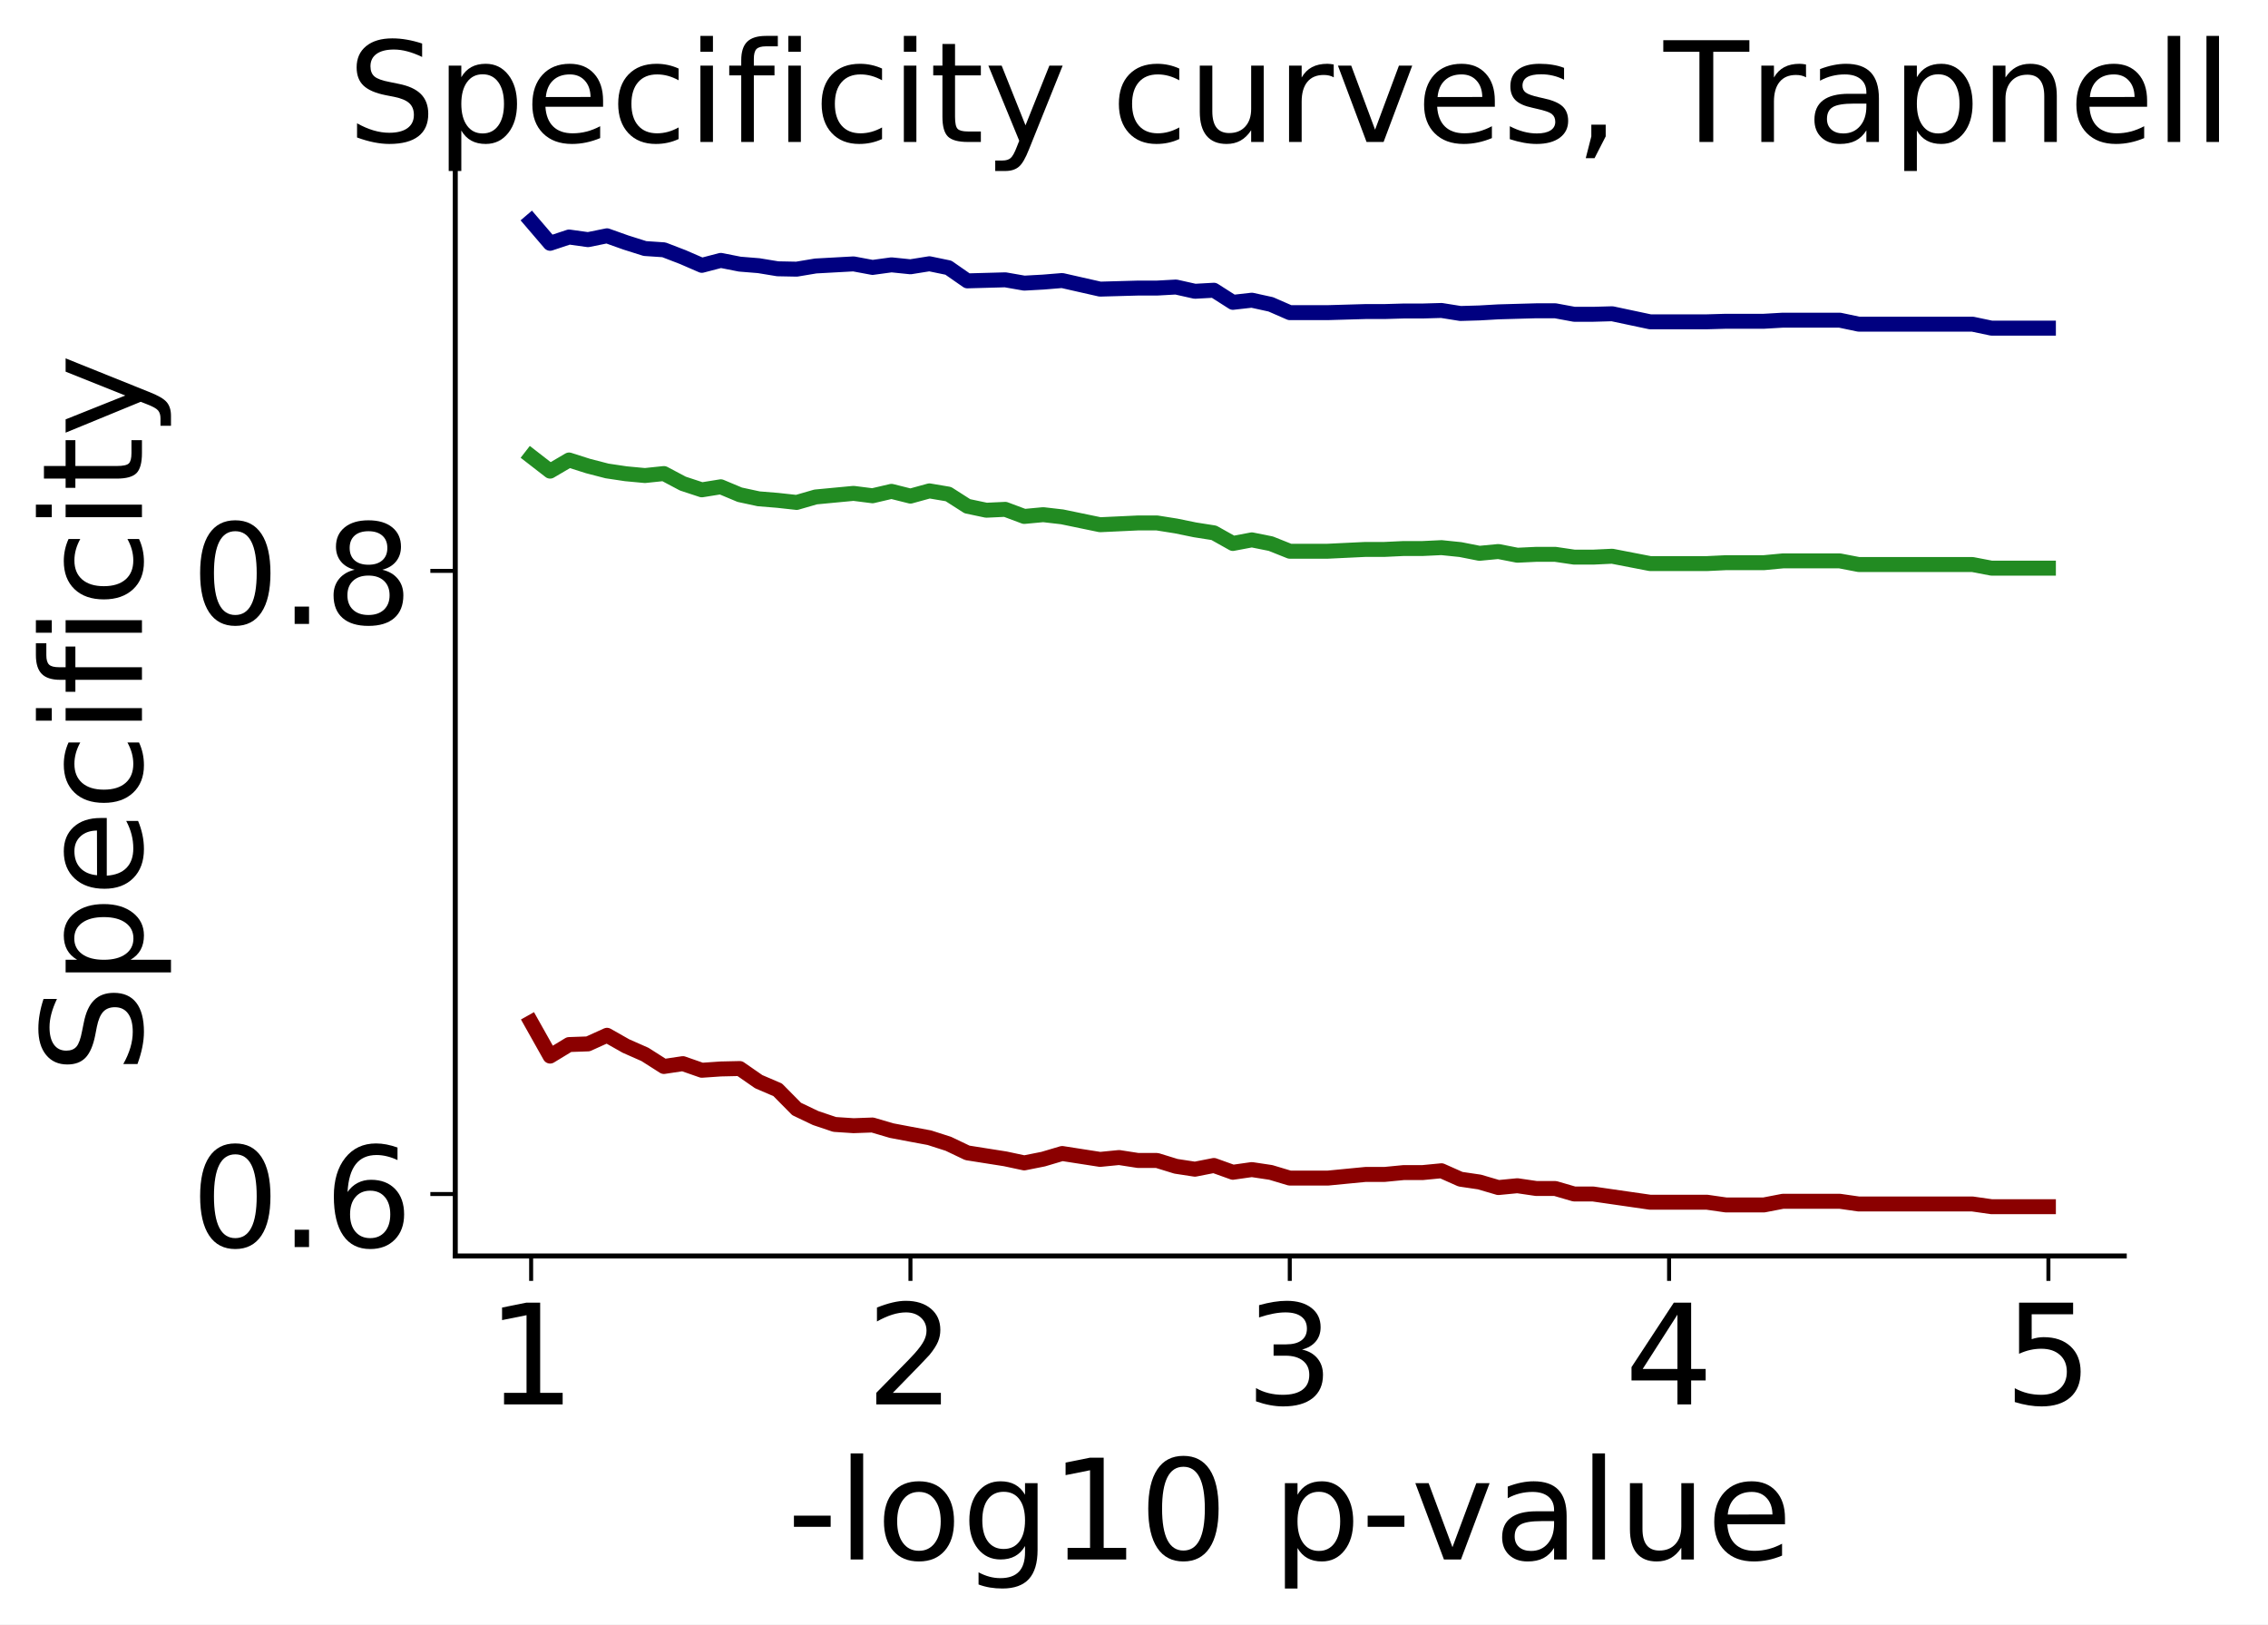
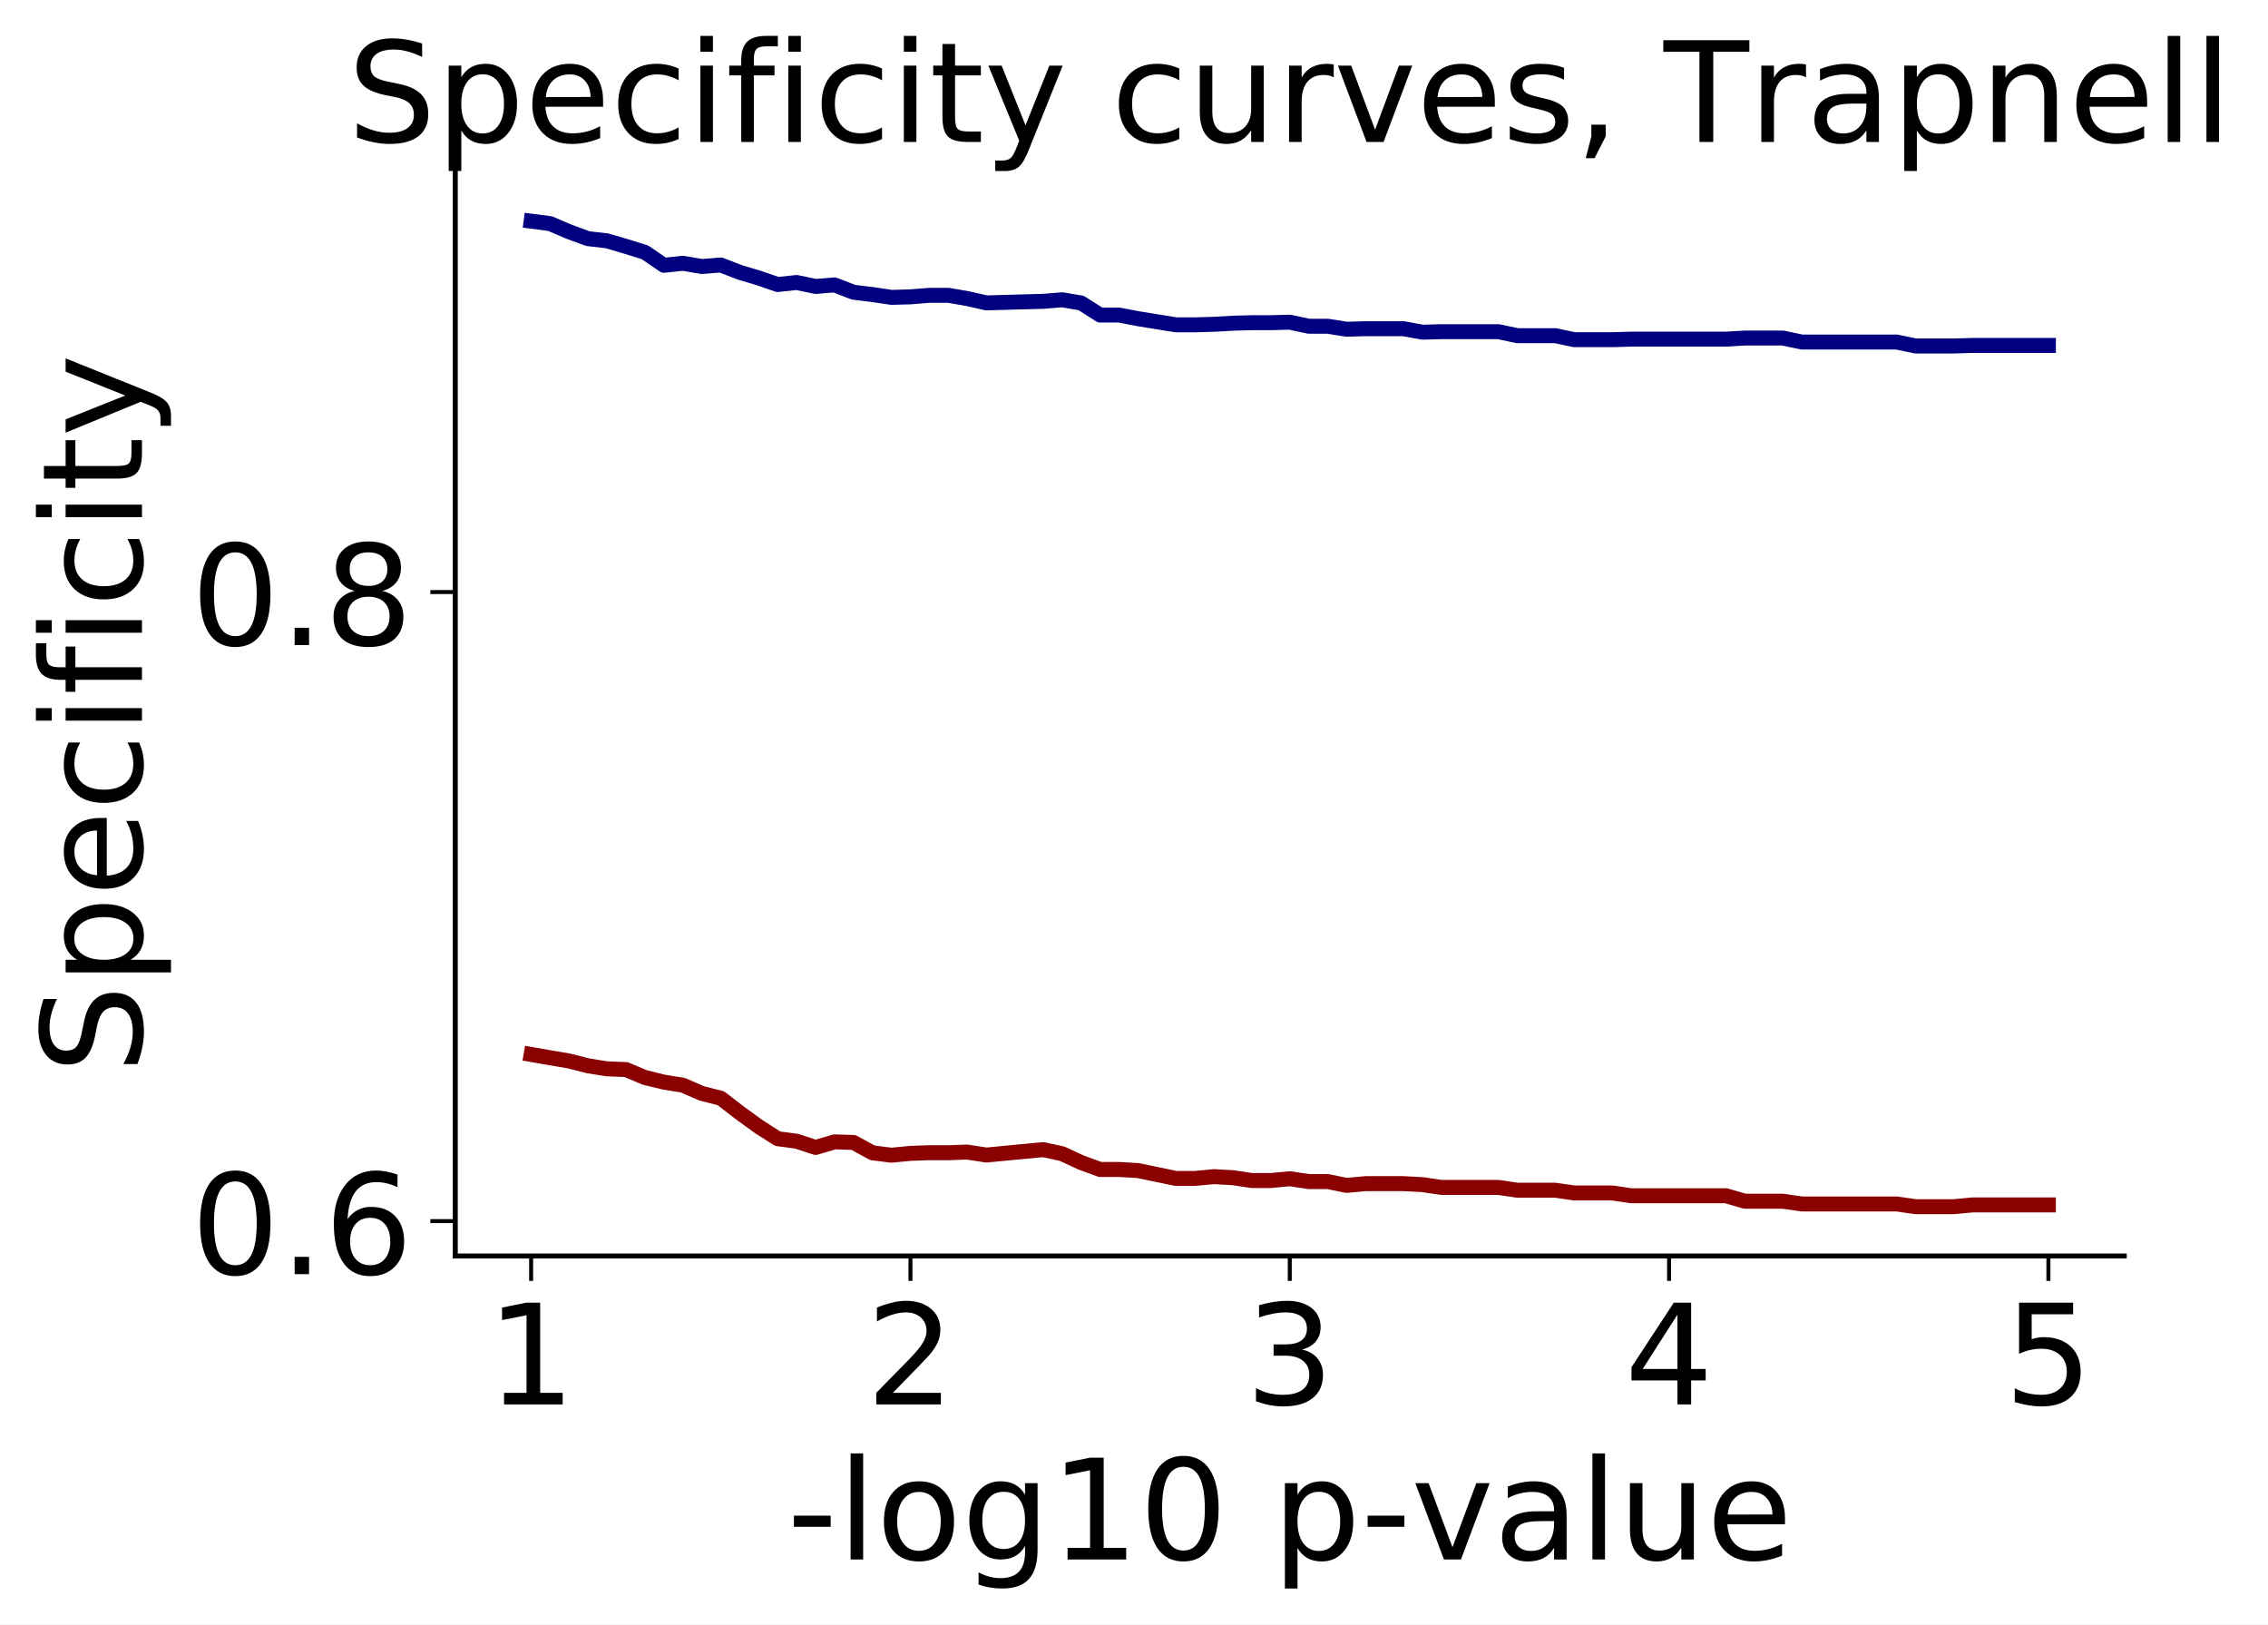
<svg xmlns="http://www.w3.org/2000/svg" xmlns:xlink="http://www.w3.org/1999/xlink" height="325.813pt" version="1.1" viewBox="0 0 454.96 325.813" width="454.96pt">
  <defs>
    <style type="text/css">
*{stroke-linecap:butt;stroke-linejoin:round;}
  </style>
  </defs>
  <g id="figure_1">
    <g id="patch_1">
      <path d="M 0 325.813  L 454.96 325.813  L 454.96 0  L 0 0  z " style="fill:#ffffff;" />
    </g>
    <g id="axes_1">
      <g id="patch_2">
        <path d="M 91.328 251.916  L 426.127 251.916  L 426.127 34.476  L 91.328 34.476  z " style="fill:#ffffff;" />
      </g>
      <g id="matplotlib.axis_1">
        <g id="xtick_1">
          <g id="line2d_1">
            <defs>
-               <path d="M 0 0  L 0 5  " id="mf480258427" style="stroke:#000000;stroke-width:0.8;" />
-             </defs>
-             <g>
-               <use style="stroke:#000000;stroke-width:0.8;" x="106.546" xlink:href="#mf480258427" y="251.916" />
+               <path d="M 0 0  L 0 5  " id="m544d7c7e48" style="stroke:#000000;stroke-width:0.8;" />
+             </defs>
+             <g>
+               <use style="stroke:#000000;stroke-width:0.8;" x="106.546" xlink:href="#m544d7c7e48" y="251.916" />
            </g>
          </g>
          <g id="text_1">
            <defs>
              <path d="M 12.406 8.297  L 28.516 8.297  L 28.516 63.922  L 10.984 60.406  L 10.984 69.391  L 28.422 72.906  L 38.281 72.906  L 38.281 8.297  L 54.391 8.297  L 54.391 0  L 12.406 0  z " id="DejaVuSans-49" />
            </defs>
            <g transform="translate(97.63818 281.6913)scale(0.28 -0.28)">
              <use xlink:href="#DejaVuSans-49" />
            </g>
          </g>
        </g>
        <g id="xtick_2">
          <g id="line2d_2">
            <g>
-               <use style="stroke:#000000;stroke-width:0.8;" x="182.637" xlink:href="#mf480258427" y="251.916" />
+               <use style="stroke:#000000;stroke-width:0.8;" x="182.637" xlink:href="#m544d7c7e48" y="251.916" />
            </g>
          </g>
          <g id="text_2">
            <defs>
              <path d="M 19.188 8.297  L 53.609 8.297  L 53.609 0  L 7.328 0  L 7.328 8.297  Q 12.938 14.109 22.625 23.891  Q 32.328 33.688 34.812 36.531  Q 39.547 41.844 41.422 45.531  Q 43.312 49.219 43.312 52.781  Q 43.312 58.594 39.234 62.25  Q 35.156 65.922 28.609 65.922  Q 23.969 65.922 18.812 64.312  Q 13.672 62.703 7.812 59.422  L 7.812 69.391  Q 13.766 71.781 18.938 73  Q 24.125 74.219 28.422 74.219  Q 39.75 74.219 46.484 68.547  Q 53.219 62.891 53.219 53.422  Q 53.219 48.922 51.531 44.891  Q 49.859 40.875 45.406 35.406  Q 44.188 33.984 37.641 27.219  Q 31.109 20.453 19.188 8.297  z " id="DejaVuSans-50" />
            </defs>
            <g transform="translate(173.7291 281.6913)scale(0.28 -0.28)">
              <use xlink:href="#DejaVuSans-50" />
            </g>
          </g>
        </g>
        <g id="xtick_3">
          <g id="line2d_3">
            <g>
-               <use style="stroke:#000000;stroke-width:0.8;" x="258.728" xlink:href="#mf480258427" y="251.916" />
+               <use style="stroke:#000000;stroke-width:0.8;" x="258.728" xlink:href="#m544d7c7e48" y="251.916" />
            </g>
          </g>
          <g id="text_3">
            <defs>
              <path d="M 40.578 39.312  Q 47.656 37.797 51.625 33  Q 55.609 28.219 55.609 21.188  Q 55.609 10.406 48.188 4.484  Q 40.766 -1.422 27.094 -1.422  Q 22.516 -1.422 17.656 -0.516  Q 12.797 0.391 7.625 2.203  L 7.625 11.719  Q 11.719 9.328 16.594 8.109  Q 21.484 6.891 26.812 6.891  Q 36.078 6.891 40.938 10.547  Q 45.797 14.203 45.797 21.188  Q 45.797 27.641 41.281 31.266  Q 36.766 34.906 28.719 34.906  L 20.219 34.906  L 20.219 43.016  L 29.109 43.016  Q 36.375 43.016 40.234 45.922  Q 44.094 48.828 44.094 54.297  Q 44.094 59.906 40.109 62.906  Q 36.141 65.922 28.719 65.922  Q 24.656 65.922 20.016 65.031  Q 15.375 64.156 9.812 62.312  L 9.812 71.094  Q 15.438 72.656 20.344 73.438  Q 25.25 74.219 29.594 74.219  Q 40.828 74.219 47.359 69.109  Q 53.906 64.016 53.906 55.328  Q 53.906 49.266 50.438 45.094  Q 46.969 40.922 40.578 39.312  z " id="DejaVuSans-51" />
            </defs>
            <g transform="translate(249.82 281.6913)scale(0.28 -0.28)">
              <use xlink:href="#DejaVuSans-51" />
            </g>
          </g>
        </g>
        <g id="xtick_4">
          <g id="line2d_4">
            <g>
-               <use style="stroke:#000000;stroke-width:0.8;" x="334.818" xlink:href="#mf480258427" y="251.916" />
+               <use style="stroke:#000000;stroke-width:0.8;" x="334.818" xlink:href="#m544d7c7e48" y="251.916" />
            </g>
          </g>
          <g id="text_4">
            <defs>
              <path d="M 37.797 64.312  L 12.891 25.391  L 37.797 25.391  z M 35.203 72.906  L 47.609 72.906  L 47.609 25.391  L 58.016 25.391  L 58.016 17.188  L 47.609 17.188  L 47.609 0  L 37.797 0  L 37.797 17.188  L 4.891 17.188  L 4.891 26.703  z " id="DejaVuSans-52" />
            </defs>
            <g transform="translate(325.9109 281.6913)scale(0.28 -0.28)">
              <use xlink:href="#DejaVuSans-52" />
            </g>
          </g>
        </g>
        <g id="xtick_5">
          <g id="line2d_5">
            <g>
-               <use style="stroke:#000000;stroke-width:0.8;" x="410.909" xlink:href="#mf480258427" y="251.916" />
+               <use style="stroke:#000000;stroke-width:0.8;" x="410.909" xlink:href="#m544d7c7e48" y="251.916" />
            </g>
          </g>
          <g id="text_5">
            <defs>
              <path d="M 10.797 72.906  L 49.516 72.906  L 49.516 64.594  L 19.828 64.594  L 19.828 46.734  Q 21.969 47.469 24.109 47.828  Q 26.266 48.188 28.422 48.188  Q 40.625 48.188 47.75 41.5  Q 54.891 34.812 54.891 23.391  Q 54.891 11.625 47.562 5.094  Q 40.234 -1.422 26.906 -1.422  Q 22.312 -1.422 17.547 -0.641  Q 12.797 0.141 7.719 1.703  L 7.719 11.625  Q 12.109 9.234 16.797 8.062  Q 21.484 6.891 26.703 6.891  Q 35.156 6.891 40.078 11.328  Q 45.016 15.766 45.016 23.391  Q 45.016 31 40.078 35.438  Q 35.156 39.891 26.703 39.891  Q 22.75 39.891 18.812 39.016  Q 14.891 38.141 10.797 36.281  z " id="DejaVuSans-53" />
            </defs>
            <g transform="translate(402.0018 281.6913)scale(0.28 -0.28)">
              <use xlink:href="#DejaVuSans-53" />
            </g>
          </g>
        </g>
        <g id="text_6">
          <defs>
            <path d="M 4.891 31.391  L 31.203 31.391  L 31.203 23.391  L 4.891 23.391  z " id="DejaVuSans-45" />
            <path d="M 9.422 75.984  L 18.406 75.984  L 18.406 0  L 9.422 0  z " id="DejaVuSans-108" />
            <path d="M 30.609 48.391  Q 23.391 48.391 19.188 42.75  Q 14.984 37.109 14.984 27.297  Q 14.984 17.484 19.156 11.844  Q 23.344 6.203 30.609 6.203  Q 37.797 6.203 41.984 11.859  Q 46.188 17.531 46.188 27.297  Q 46.188 37.016 41.984 42.703  Q 37.797 48.391 30.609 48.391  z M 30.609 56  Q 42.328 56 49.016 48.375  Q 55.719 40.766 55.719 27.297  Q 55.719 13.875 49.016 6.219  Q 42.328 -1.422 30.609 -1.422  Q 18.844 -1.422 12.172 6.219  Q 5.516 13.875 5.516 27.297  Q 5.516 40.766 12.172 48.375  Q 18.844 56 30.609 56  z " id="DejaVuSans-111" />
            <path d="M 45.406 27.984  Q 45.406 37.75 41.375 43.109  Q 37.359 48.484 30.078 48.484  Q 22.859 48.484 18.828 43.109  Q 14.797 37.75 14.797 27.984  Q 14.797 18.266 18.828 12.891  Q 22.859 7.516 30.078 7.516  Q 37.359 7.516 41.375 12.891  Q 45.406 18.266 45.406 27.984  z M 54.391 6.781  Q 54.391 -7.172 48.188 -13.984  Q 42 -20.797 29.203 -20.797  Q 24.469 -20.797 20.266 -20.094  Q 16.062 -19.391 12.109 -17.922  L 12.109 -9.188  Q 16.062 -11.328 19.922 -12.344  Q 23.781 -13.375 27.781 -13.375  Q 36.625 -13.375 41.016 -8.766  Q 45.406 -4.156 45.406 5.172  L 45.406 9.625  Q 42.625 4.781 38.281 2.391  Q 33.938 0 27.875 0  Q 17.828 0 11.672 7.656  Q 5.516 15.328 5.516 27.984  Q 5.516 40.672 11.672 48.328  Q 17.828 56 27.875 56  Q 33.938 56 38.281 53.609  Q 42.625 51.219 45.406 46.391  L 45.406 54.688  L 54.391 54.688  z " id="DejaVuSans-103" />
            <path d="M 31.781 66.406  Q 24.172 66.406 20.328 58.906  Q 16.5 51.422 16.5 36.375  Q 16.5 21.391 20.328 13.891  Q 24.172 6.391 31.781 6.391  Q 39.453 6.391 43.281 13.891  Q 47.125 21.391 47.125 36.375  Q 47.125 51.422 43.281 58.906  Q 39.453 66.406 31.781 66.406  z M 31.781 74.219  Q 44.047 74.219 50.516 64.516  Q 56.984 54.828 56.984 36.375  Q 56.984 17.969 50.516 8.266  Q 44.047 -1.422 31.781 -1.422  Q 19.531 -1.422 13.062 8.266  Q 6.594 17.969 6.594 36.375  Q 6.594 54.828 13.062 64.516  Q 19.531 74.219 31.781 74.219  z " id="DejaVuSans-48" />
            <path id="DejaVuSans-32" />
            <path d="M 18.109 8.203  L 18.109 -20.797  L 9.078 -20.797  L 9.078 54.688  L 18.109 54.688  L 18.109 46.391  Q 20.953 51.266 25.266 53.625  Q 29.594 56 35.594 56  Q 45.562 56 51.781 48.094  Q 58.016 40.188 58.016 27.297  Q 58.016 14.406 51.781 6.484  Q 45.562 -1.422 35.594 -1.422  Q 29.594 -1.422 25.266 0.953  Q 20.953 3.328 18.109 8.203  z M 48.688 27.297  Q 48.688 37.203 44.609 42.844  Q 40.531 48.484 33.406 48.484  Q 26.266 48.484 22.188 42.844  Q 18.109 37.203 18.109 27.297  Q 18.109 17.391 22.188 11.75  Q 26.266 6.109 33.406 6.109  Q 40.531 6.109 44.609 11.75  Q 48.688 17.391 48.688 27.297  z " id="DejaVuSans-112" />
            <path d="M 2.984 54.688  L 12.5 54.688  L 29.594 8.797  L 46.688 54.688  L 56.203 54.688  L 35.688 0  L 23.484 0  z " id="DejaVuSans-118" />
            <path d="M 34.281 27.484  Q 23.391 27.484 19.188 25  Q 14.984 22.516 14.984 16.5  Q 14.984 11.719 18.141 8.906  Q 21.297 6.109 26.703 6.109  Q 34.188 6.109 38.703 11.406  Q 43.219 16.703 43.219 25.484  L 43.219 27.484  z M 52.203 31.203  L 52.203 0  L 43.219 0  L 43.219 8.297  Q 40.141 3.328 35.547 0.953  Q 30.953 -1.422 24.312 -1.422  Q 15.922 -1.422 10.953 3.297  Q 6 8.016 6 15.922  Q 6 25.141 12.172 29.828  Q 18.359 34.516 30.609 34.516  L 43.219 34.516  L 43.219 35.406  Q 43.219 41.609 39.141 45  Q 35.062 48.391 27.688 48.391  Q 23 48.391 18.547 47.266  Q 14.109 46.141 10.016 43.891  L 10.016 52.203  Q 14.938 54.109 19.578 55.047  Q 24.219 56 28.609 56  Q 40.484 56 46.344 49.844  Q 52.203 43.703 52.203 31.203  z " id="DejaVuSans-97" />
            <path d="M 8.5 21.578  L 8.5 54.688  L 17.484 54.688  L 17.484 21.922  Q 17.484 14.156 20.5 10.266  Q 23.531 6.391 29.594 6.391  Q 36.859 6.391 41.078 11.031  Q 45.312 15.672 45.312 23.688  L 45.312 54.688  L 54.297 54.688  L 54.297 0  L 45.312 0  L 45.312 8.406  Q 42.047 3.422 37.719 1  Q 33.406 -1.422 27.688 -1.422  Q 18.266 -1.422 13.375 4.438  Q 8.5 10.297 8.5 21.578  z M 31.109 56  z " id="DejaVuSans-117" />
            <path d="M 56.203 29.594  L 56.203 25.203  L 14.891 25.203  Q 15.484 15.922 20.484 11.062  Q 25.484 6.203 34.422 6.203  Q 39.594 6.203 44.453 7.469  Q 49.312 8.734 54.109 11.281  L 54.109 2.781  Q 49.266 0.734 44.188 -0.344  Q 39.109 -1.422 33.891 -1.422  Q 20.797 -1.422 13.156 6.188  Q 5.516 13.812 5.516 26.812  Q 5.516 40.234 12.766 48.109  Q 20.016 56 32.328 56  Q 43.359 56 49.781 48.891  Q 56.203 41.797 56.203 29.594  z M 47.219 32.234  Q 47.125 39.594 43.094 43.984  Q 39.062 48.391 32.422 48.391  Q 24.906 48.391 20.391 44.141  Q 15.875 39.891 15.188 32.172  z " id="DejaVuSans-101" />
          </defs>
          <g transform="translate(157.8925 312.79)scale(0.28 -0.28)">
            <use xlink:href="#DejaVuSans-45" />
            <use x="36.084" xlink:href="#DejaVuSans-108" />
            <use x="63.867" xlink:href="#DejaVuSans-111" />
            <use x="125.049" xlink:href="#DejaVuSans-103" />
            <use x="188.525" xlink:href="#DejaVuSans-49" />
            <use x="252.148" xlink:href="#DejaVuSans-48" />
            <use x="315.771" xlink:href="#DejaVuSans-32" />
            <use x="347.559" xlink:href="#DejaVuSans-112" />
            <use x="411.035" xlink:href="#DejaVuSans-45" />
            <use x="447.088" xlink:href="#DejaVuSans-118" />
            <use x="506.268" xlink:href="#DejaVuSans-97" />
            <use x="567.547" xlink:href="#DejaVuSans-108" />
            <use x="595.33" xlink:href="#DejaVuSans-117" />
            <use x="658.709" xlink:href="#DejaVuSans-101" />
          </g>
        </g>
      </g>
      <g id="matplotlib.axis_2">
        <g id="ytick_1">
          <g id="line2d_6">
            <defs>
-               <path d="M 0 0  L -5 0  " id="ma32c81069c" style="stroke:#000000;stroke-width:0.8;" />
-             </defs>
-             <g>
-               <use style="stroke:#000000;stroke-width:0.8;" x="91.328" xlink:href="#ma32c81069c" y="239.489" />
+               <path d="M 0 0  L -5 0  " id="m0d3831dda5" style="stroke:#000000;stroke-width:0.8;" />
+             </defs>
+             <g>
+               <use style="stroke:#000000;stroke-width:0.8;" x="91.328" xlink:href="#m0d3831dda5" y="244.924" />
            </g>
          </g>
          <g id="text_7">
            <defs>
              <path d="M 10.688 12.406  L 21 12.406  L 21 0  L 10.688 0  z " id="DejaVuSans-46" />
              <path d="M 33.016 40.375  Q 26.375 40.375 22.484 35.828  Q 18.609 31.297 18.609 23.391  Q 18.609 15.531 22.484 10.953  Q 26.375 6.391 33.016 6.391  Q 39.656 6.391 43.531 10.953  Q 47.406 15.531 47.406 23.391  Q 47.406 31.297 43.531 35.828  Q 39.656 40.375 33.016 40.375  z M 52.594 71.297  L 52.594 62.312  Q 48.875 64.062 45.094 64.984  Q 41.312 65.922 37.594 65.922  Q 27.828 65.922 22.672 59.328  Q 17.531 52.734 16.797 39.406  Q 19.672 43.656 24.016 45.922  Q 28.375 48.188 33.594 48.188  Q 44.578 48.188 50.953 41.516  Q 57.328 34.859 57.328 23.391  Q 57.328 12.156 50.688 5.359  Q 44.047 -1.422 33.016 -1.422  Q 20.359 -1.422 13.672 8.266  Q 6.984 17.969 6.984 36.375  Q 6.984 53.656 15.188 63.938  Q 23.391 74.219 37.203 74.219  Q 40.922 74.219 44.703 73.484  Q 48.484 72.75 52.594 71.297  z " id="DejaVuSans-54" />
            </defs>
-             <g transform="translate(38.29875 250.1265)scale(0.28 -0.28)">
+             <g transform="translate(38.29875 255.5621)scale(0.28 -0.28)">
              <use xlink:href="#DejaVuSans-48" />
              <use x="63.623" xlink:href="#DejaVuSans-46" />
              <use x="95.41" xlink:href="#DejaVuSans-54" />
            </g>
          </g>
        </g>
        <g id="ytick_2">
          <g id="line2d_7">
            <g>
-               <use style="stroke:#000000;stroke-width:0.8;" x="91.328" xlink:href="#ma32c81069c" y="114.504" />
+               <use style="stroke:#000000;stroke-width:0.8;" x="91.328" xlink:href="#m0d3831dda5" y="118.747" />
            </g>
          </g>
          <g id="text_8">
            <defs>
              <path d="M 31.781 34.625  Q 24.75 34.625 20.719 30.859  Q 16.703 27.094 16.703 20.516  Q 16.703 13.922 20.719 10.156  Q 24.75 6.391 31.781 6.391  Q 38.812 6.391 42.859 10.172  Q 46.922 13.969 46.922 20.516  Q 46.922 27.094 42.891 30.859  Q 38.875 34.625 31.781 34.625  z M 21.922 38.812  Q 15.578 40.375 12.031 44.719  Q 8.5 49.078 8.5 55.328  Q 8.5 64.062 14.719 69.141  Q 20.953 74.219 31.781 74.219  Q 42.672 74.219 48.875 69.141  Q 55.078 64.062 55.078 55.328  Q 55.078 49.078 51.531 44.719  Q 48 40.375 41.703 38.812  Q 48.828 37.156 52.797 32.312  Q 56.781 27.484 56.781 20.516  Q 56.781 9.906 50.312 4.234  Q 43.844 -1.422 31.781 -1.422  Q 19.734 -1.422 13.25 4.234  Q 6.781 9.906 6.781 20.516  Q 6.781 27.484 10.781 32.312  Q 14.797 37.156 21.922 38.812  z M 18.312 54.391  Q 18.312 48.734 21.844 45.562  Q 25.391 42.391 31.781 42.391  Q 38.141 42.391 41.719 45.562  Q 45.312 48.734 45.312 54.391  Q 45.312 60.062 41.719 63.234  Q 38.141 66.406 31.781 66.406  Q 25.391 66.406 21.844 63.234  Q 18.312 60.062 18.312 54.391  z " id="DejaVuSans-56" />
            </defs>
-             <g transform="translate(38.29875 125.1416)scale(0.28 -0.28)">
+             <g transform="translate(38.29875 129.385)scale(0.28 -0.28)">
              <use xlink:href="#DejaVuSans-48" />
              <use x="63.623" xlink:href="#DejaVuSans-46" />
              <use x="95.41" xlink:href="#DejaVuSans-56" />
            </g>
          </g>
        </g>
        <g id="text_9">
          <defs>
            <path d="M 53.516 70.516  L 53.516 60.891  Q 47.906 63.578 42.922 64.891  Q 37.938 66.219 33.297 66.219  Q 25.25 66.219 20.875 63.094  Q 16.5 59.969 16.5 54.203  Q 16.5 49.359 19.406 46.891  Q 22.312 44.438 30.422 42.922  L 36.375 41.703  Q 47.406 39.594 52.656 34.297  Q 57.906 29 57.906 20.125  Q 57.906 9.516 50.797 4.047  Q 43.703 -1.422 29.984 -1.422  Q 24.812 -1.422 18.969 -0.25  Q 13.141 0.922 6.891 3.219  L 6.891 13.375  Q 12.891 10.016 18.656 8.297  Q 24.422 6.594 29.984 6.594  Q 38.422 6.594 43.016 9.906  Q 47.609 13.234 47.609 19.391  Q 47.609 24.75 44.312 27.781  Q 41.016 30.812 33.5 32.328  L 27.484 33.5  Q 16.453 35.688 11.516 40.375  Q 6.594 45.062 6.594 53.422  Q 6.594 63.094 13.406 68.656  Q 20.219 74.219 32.172 74.219  Q 37.312 74.219 42.625 73.281  Q 47.953 72.359 53.516 70.516  z " id="DejaVuSans-83" />
            <path d="M 48.781 52.594  L 48.781 44.188  Q 44.969 46.297 41.141 47.344  Q 37.312 48.391 33.406 48.391  Q 24.656 48.391 19.812 42.844  Q 14.984 37.312 14.984 27.297  Q 14.984 17.281 19.812 11.734  Q 24.656 6.203 33.406 6.203  Q 37.312 6.203 41.141 7.25  Q 44.969 8.297 48.781 10.406  L 48.781 2.094  Q 45.016 0.344 40.984 -0.531  Q 36.969 -1.422 32.422 -1.422  Q 20.062 -1.422 12.781 6.344  Q 5.516 14.109 5.516 27.297  Q 5.516 40.672 12.859 48.328  Q 20.219 56 33.016 56  Q 37.156 56 41.109 55.141  Q 45.062 54.297 48.781 52.594  z " id="DejaVuSans-99" />
            <path d="M 9.422 54.688  L 18.406 54.688  L 18.406 0  L 9.422 0  z M 9.422 75.984  L 18.406 75.984  L 18.406 64.594  L 9.422 64.594  z " id="DejaVuSans-105" />
            <path d="M 37.109 75.984  L 37.109 68.5  L 28.516 68.5  Q 23.688 68.5 21.797 66.547  Q 19.922 64.594 19.922 59.516  L 19.922 54.688  L 34.719 54.688  L 34.719 47.703  L 19.922 47.703  L 19.922 0  L 10.891 0  L 10.891 47.703  L 2.297 47.703  L 2.297 54.688  L 10.891 54.688  L 10.891 58.5  Q 10.891 67.625 15.141 71.797  Q 19.391 75.984 28.609 75.984  z " id="DejaVuSans-102" />
            <path d="M 18.312 70.219  L 18.312 54.688  L 36.812 54.688  L 36.812 47.703  L 18.312 47.703  L 18.312 18.016  Q 18.312 11.328 20.141 9.422  Q 21.969 7.516 27.594 7.516  L 36.812 7.516  L 36.812 0  L 27.594 0  Q 17.188 0 13.234 3.875  Q 9.281 7.766 9.281 18.016  L 9.281 47.703  L 2.688 47.703  L 2.688 54.688  L 9.281 54.688  L 9.281 70.219  z " id="DejaVuSans-116" />
            <path d="M 32.172 -5.078  Q 28.375 -14.844 24.75 -17.812  Q 21.141 -20.797 15.094 -20.797  L 7.906 -20.797  L 7.906 -13.281  L 13.188 -13.281  Q 16.891 -13.281 18.938 -11.516  Q 21 -9.766 23.484 -3.219  L 25.094 0.875  L 2.984 54.688  L 12.5 54.688  L 29.594 11.922  L 46.688 54.688  L 56.203 54.688  z " id="DejaVuSans-121" />
          </defs>
          <g transform="translate(28.47563 215.3525)rotate(-90)scale(0.28 -0.28)">
            <use xlink:href="#DejaVuSans-83" />
            <use x="63.477" xlink:href="#DejaVuSans-112" />
            <use x="126.953" xlink:href="#DejaVuSans-101" />
            <use x="188.477" xlink:href="#DejaVuSans-99" />
            <use x="243.457" xlink:href="#DejaVuSans-105" />
            <use x="271.24" xlink:href="#DejaVuSans-102" />
            <use x="306.445" xlink:href="#DejaVuSans-105" />
            <use x="334.229" xlink:href="#DejaVuSans-99" />
            <use x="389.209" xlink:href="#DejaVuSans-105" />
            <use x="416.992" xlink:href="#DejaVuSans-116" />
            <use x="456.201" xlink:href="#DejaVuSans-121" />
          </g>
        </g>
      </g>
      <g id="line2d_8">
-         <path clip-path="url(#p4273aed969)" d="M 106.546 205.054  L 110.35 211.824  L 114.155 209.512  L 117.959 209.378  L 121.764 207.653  L 125.568 209.808  L 129.373 211.487  L 133.178 213.908  L 136.982 213.339  L 140.787 214.667  L 144.591 214.405  L 148.396 214.32  L 152.2 216.957  L 156.005 218.588  L 159.809 222.436  L 163.614 224.252  L 167.418 225.533  L 171.223 225.783  L 175.028 225.647  L 178.832 226.768  L 182.637 227.49  L 186.441 228.198  L 190.246 229.419  L 194.05 231.235  L 197.855 231.837  L 201.659 232.436  L 205.464 233.249  L 209.268 232.491  L 213.073 231.363  L 216.877 231.955  L 220.682 232.545  L 224.487 232.171  L 228.291 232.759  L 232.096 232.759  L 235.9 233.93  L 239.705 234.512  L 243.509 233.764  L 247.314 235.127  L 251.118 234.587  L 254.923 235.159  L 258.728 236.298  L 262.532 236.298  L 266.337 236.298  L 270.141 235.928  L 273.946 235.56  L 277.75 235.56  L 281.555 235.192  L 285.359 235.192  L 289.164 234.825  L 292.968 236.517  L 296.773 237.078  L 300.577 238.194  L 304.382 237.827  L 308.187 238.383  L 311.991 238.383  L 315.796 239.489  L 319.6 239.489  L 323.405 240.039  L 327.209 240.588  L 331.014 241.136  L 334.818 241.136  L 338.623 241.136  L 342.428 241.136  L 346.232 241.681  L 350.037 241.681  L 353.841 241.681  L 357.646 240.946  L 361.45 240.946  L 365.255 240.946  L 369.059 240.946  L 372.864 241.49  L 376.668 241.49  L 380.473 241.49  L 384.277 241.49  L 388.082 241.49  L 391.887 241.49  L 395.691 241.49  L 399.496 242.032  L 403.3 242.032  L 407.105 242.032  L 410.909 242.032  " style="fill:none;stroke:#8b0000;stroke-linecap:square;stroke-width:3;" />
+         <path clip-path="url(#pd3bdea4935)" d="M 106.546 211.497  L 110.35 212.16  L 114.155 212.807  L 117.959 213.775  L 121.764 214.383  L 125.568 214.528  L 129.373 216.121  L 133.178 217.05  L 136.982 217.66  L 140.787 219.311  L 144.591 220.274  L 148.396 223.205  L 152.2 225.967  L 156.005 228.396  L 159.809 228.902  L 163.614 230.15  L 167.418 229.028  L 171.223 229.152  L 175.028 231.231  L 178.832 231.704  L 182.637 231.336  L 186.441 231.205  L 190.246 231.205  L 194.05 231.076  L 197.855 231.673  L 201.659 231.309  L 205.464 230.947  L 209.268 230.586  L 213.073 231.412  L 216.877 233.178  L 220.682 234.566  L 224.487 234.566  L 228.291 234.785  L 232.096 235.578  L 235.9 236.364  L 239.705 236.364  L 243.509 236.005  L 247.314 236.216  L 251.118 236.784  L 254.923 236.784  L 258.728 236.426  L 262.532 236.992  L 266.337 236.992  L 270.141 237.761  L 273.946 237.405  L 277.75 237.405  L 281.555 237.405  L 285.359 237.61  L 289.164 238.168  L 292.968 238.168  L 296.773 238.168  L 300.577 238.168  L 304.382 238.725  L 308.187 238.725  L 311.991 238.725  L 315.796 239.28  L 319.6 239.28  L 323.405 239.28  L 327.209 239.834  L 331.014 239.834  L 334.818 239.834  L 338.623 239.834  L 342.428 239.834  L 346.232 239.834  L 350.037 240.936  L 353.841 240.936  L 357.646 240.936  L 361.45 241.485  L 365.255 241.485  L 369.059 241.485  L 372.864 241.485  L 376.668 241.485  L 380.473 241.485  L 384.277 242.032  L 388.082 242.032  L 391.887 242.032  L 395.691 241.675  L 399.496 241.675  L 403.3 241.675  L 407.105 241.675  L 410.909 241.675  " style="fill:none;stroke:#8b0000;stroke-linecap:square;stroke-width:3;" />
      </g>
      <g id="line2d_9">
-         <path clip-path="url(#p4273aed969)" d="M 106.546 91.547  L 110.35 94.496  L 114.155 92.263  L 117.959 93.474  L 121.764 94.459  L 125.568 95.026  L 129.373 95.38  L 133.178 94.982  L 136.982 96.997  L 140.787 98.249  L 144.591 97.637  L 148.396 99.23  L 152.2 100.05  L 156.005 100.359  L 159.809 100.778  L 163.614 99.679  L 167.418 99.317  L 171.223 98.957  L 175.028 99.441  L 178.832 98.553  L 182.637 99.506  L 186.441 98.46  L 190.246 99.103  L 194.05 101.534  L 197.855 102.339  L 201.659 102.162  L 205.464 103.585  L 209.268 103.23  L 213.073 103.669  L 216.877 104.459  L 220.682 105.246  L 224.487 105.067  L 228.291 104.89  L 232.096 104.89  L 235.9 105.494  L 239.705 106.274  L 243.509 106.871  L 247.314 109.004  L 251.118 108.283  L 254.923 109.045  L 258.728 110.563  L 262.532 110.563  L 266.337 110.563  L 270.141 110.381  L 273.946 110.2  L 277.75 110.2  L 281.555 110.02  L 285.359 110.02  L 289.164 109.84  L 292.968 110.232  L 296.773 110.981  L 300.577 110.621  L 304.382 111.365  L 308.187 111.186  L 311.991 111.186  L 315.796 111.747  L 319.6 111.747  L 323.405 111.567  L 327.209 112.305  L 331.014 113.04  L 334.818 113.04  L 338.623 113.04  L 342.428 113.04  L 346.232 112.859  L 350.037 112.859  L 353.841 112.859  L 357.646 112.5  L 361.45 112.5  L 365.255 112.5  L 369.059 112.5  L 372.864 113.23  L 376.668 113.23  L 380.473 113.23  L 384.277 113.23  L 388.082 113.23  L 391.887 113.23  L 395.691 113.23  L 399.496 113.959  L 403.3 113.959  L 407.105 113.959  L 410.909 113.959  " style="fill:none;stroke:#228b22;stroke-linecap:square;stroke-width:3;" />
-       </g>
-       <g id="line2d_10">
-         <path clip-path="url(#p4273aed969)" d="M 106.546 44.359  L 110.35 48.8  L 114.155 47.539  L 117.959 48.068  L 121.764 47.295  L 125.568 48.649  L 129.373 49.849  L 133.178 50.104  L 136.982 51.568  L 140.787 53.22  L 144.591 52.228  L 148.396 52.979  L 152.2 53.287  L 156.005 53.912  L 159.809 53.987  L 163.614 53.35  L 167.418 53.14  L 171.223 52.932  L 175.028 53.64  L 178.832 53.122  L 182.637 53.511  L 186.441 52.903  L 190.246 53.69  L 194.05 56.335  L 197.855 56.23  L 201.659 56.125  L 205.464 56.789  L 209.268 56.579  L 213.073 56.268  L 216.877 57.131  L 220.682 57.991  L 224.487 57.885  L 228.291 57.78  L 232.096 57.78  L 235.9 57.571  L 239.705 58.423  L 243.509 58.213  L 247.314 60.641  L 251.118 60.212  L 254.923 61.046  L 258.728 62.708  L 262.532 62.708  L 266.337 62.708  L 270.141 62.599  L 273.946 62.489  L 277.75 62.489  L 281.555 62.38  L 285.359 62.38  L 289.164 62.271  L 292.968 62.876  L 296.773 62.767  L 300.577 62.55  L 304.382 62.442  L 308.187 62.335  L 311.991 62.335  L 315.796 63.039  L 319.6 63.039  L 323.405 62.932  L 327.209 63.74  L 331.014 64.546  L 334.818 64.546  L 338.623 64.546  L 342.428 64.546  L 346.232 64.437  L 350.037 64.437  L 353.841 64.437  L 357.646 64.218  L 361.45 64.218  L 365.255 64.218  L 369.059 64.218  L 372.864 65.019  L 376.668 65.019  L 380.473 65.019  L 384.277 65.019  L 388.082 65.019  L 391.887 65.019  L 395.691 65.019  L 399.496 65.818  L 403.3 65.818  L 407.105 65.818  L 410.909 65.818  " style="fill:none;stroke:#000080;stroke-linecap:square;stroke-width:3;" />
+         <path clip-path="url(#pd3bdea4935)" d="M 106.546 44.359  L 110.35 44.853  L 114.155 46.482  L 117.959 47.871  L 121.764 48.302  L 125.568 49.426  L 129.373 50.607  L 133.178 53.212  L 136.982 52.805  L 140.787 53.454  L 144.591 53.152  L 148.396 54.624  L 152.2 55.761  L 156.005 57.07  L 159.809 56.66  L 163.614 57.456  L 167.418 57.149  L 171.223 58.616  L 175.028 59.082  L 178.832 59.644  L 182.637 59.541  L 186.441 59.233  L 190.246 59.233  L 194.05 59.89  L 197.855 60.748  L 201.659 60.644  L 205.464 60.541  L 209.268 60.438  L 213.073 60.131  L 216.877 60.774  L 220.682 63.192  L 224.487 63.192  L 228.291 63.92  L 232.096 64.538  L 235.9 65.15  L 239.705 65.15  L 243.509 65.043  L 247.314 64.83  L 251.118 64.724  L 254.923 64.724  L 258.728 64.619  L 262.532 65.436  L 266.337 65.436  L 270.141 66.036  L 273.946 65.929  L 277.75 65.929  L 281.555 65.929  L 285.359 66.631  L 289.164 66.523  L 292.968 66.523  L 296.773 66.523  L 300.577 66.523  L 304.382 67.328  L 308.187 67.328  L 311.991 67.328  L 315.796 68.131  L 319.6 68.131  L 323.405 68.131  L 327.209 68.022  L 331.014 68.022  L 334.818 68.022  L 338.623 68.022  L 342.428 68.022  L 346.232 68.022  L 350.037 67.805  L 353.841 67.805  L 357.646 67.805  L 361.45 68.602  L 365.255 68.602  L 369.059 68.602  L 372.864 68.602  L 376.668 68.602  L 380.473 68.602  L 384.277 69.397  L 388.082 69.397  L 391.887 69.397  L 395.691 69.287  L 399.496 69.287  L 403.3 69.287  L 407.105 69.287  L 410.909 69.287  " style="fill:none;stroke:#000080;stroke-linecap:square;stroke-width:3;" />
      </g>
      <g id="patch_3">
        <path d="M 91.328 251.916  L 91.328 34.476  " style="fill:none;stroke:#000000;stroke-linecap:square;stroke-linejoin:miter;" />
      </g>
      <g id="patch_4">
        <path d="M 91.328 251.916  L 426.127 251.916  " style="fill:none;stroke:#000000;stroke-linecap:square;stroke-linejoin:miter;" />
      </g>
      <g id="text_10">
        <defs>
          <path d="M 41.109 46.297  Q 39.594 47.172 37.812 47.578  Q 36.031 48 33.891 48  Q 26.266 48 22.188 43.047  Q 18.109 38.094 18.109 28.812  L 18.109 0  L 9.078 0  L 9.078 54.688  L 18.109 54.688  L 18.109 46.188  Q 20.953 51.172 25.484 53.578  Q 30.031 56 36.531 56  Q 37.453 56 38.578 55.875  Q 39.703 55.766 41.062 55.516  z " id="DejaVuSans-114" />
          <path d="M 44.281 53.078  L 44.281 44.578  Q 40.484 46.531 36.375 47.5  Q 32.281 48.484 27.875 48.484  Q 21.188 48.484 17.844 46.438  Q 14.5 44.391 14.5 40.281  Q 14.5 37.156 16.891 35.375  Q 19.281 33.594 26.516 31.984  L 29.594 31.297  Q 39.156 29.25 43.188 25.516  Q 47.219 21.781 47.219 15.094  Q 47.219 7.469 41.188 3.016  Q 35.156 -1.422 24.609 -1.422  Q 20.219 -1.422 15.453 -0.562  Q 10.688 0.297 5.422 2  L 5.422 11.281  Q 10.406 8.688 15.234 7.391  Q 20.062 6.109 24.812 6.109  Q 31.156 6.109 34.562 8.281  Q 37.984 10.453 37.984 14.406  Q 37.984 18.062 35.516 20.016  Q 33.062 21.969 24.703 23.781  L 21.578 24.516  Q 13.234 26.266 9.516 29.906  Q 5.812 33.547 5.812 39.891  Q 5.812 47.609 11.281 51.797  Q 16.75 56 26.812 56  Q 31.781 56 36.172 55.266  Q 40.578 54.547 44.281 53.078  z " id="DejaVuSans-115" />
          <path d="M 11.719 12.406  L 22.016 12.406  L 22.016 4  L 14.016 -11.625  L 7.719 -11.625  L 11.719 4  z " id="DejaVuSans-44" />
          <path d="M -0.297 72.906  L 61.375 72.906  L 61.375 64.594  L 35.5 64.594  L 35.5 0  L 25.594 0  L 25.594 64.594  L -0.297 64.594  z " id="DejaVuSans-84" />
          <path d="M 54.891 33.016  L 54.891 0  L 45.906 0  L 45.906 32.719  Q 45.906 40.484 42.875 44.328  Q 39.844 48.188 33.797 48.188  Q 26.516 48.188 22.312 43.547  Q 18.109 38.922 18.109 30.906  L 18.109 0  L 9.078 0  L 9.078 54.688  L 18.109 54.688  L 18.109 46.188  Q 21.344 51.125 25.703 53.562  Q 30.078 56 35.797 56  Q 45.219 56 50.047 50.172  Q 54.891 44.344 54.891 33.016  z " id="DejaVuSans-110" />
        </defs>
        <g transform="translate(69.69469 28.47563)scale(0.28 -0.28)">
          <use xlink:href="#DejaVuSans-83" />
          <use x="63.477" xlink:href="#DejaVuSans-112" />
          <use x="126.953" xlink:href="#DejaVuSans-101" />
          <use x="188.477" xlink:href="#DejaVuSans-99" />
          <use x="243.457" xlink:href="#DejaVuSans-105" />
          <use x="271.24" xlink:href="#DejaVuSans-102" />
          <use x="306.445" xlink:href="#DejaVuSans-105" />
          <use x="334.229" xlink:href="#DejaVuSans-99" />
          <use x="389.209" xlink:href="#DejaVuSans-105" />
          <use x="416.992" xlink:href="#DejaVuSans-116" />
          <use x="456.201" xlink:href="#DejaVuSans-121" />
          <use x="515.381" xlink:href="#DejaVuSans-32" />
          <use x="547.168" xlink:href="#DejaVuSans-99" />
          <use x="602.148" xlink:href="#DejaVuSans-117" />
          <use x="665.527" xlink:href="#DejaVuSans-114" />
          <use x="706.641" xlink:href="#DejaVuSans-118" />
          <use x="765.82" xlink:href="#DejaVuSans-101" />
          <use x="827.344" xlink:href="#DejaVuSans-115" />
          <use x="879.443" xlink:href="#DejaVuSans-44" />
          <use x="911.23" xlink:href="#DejaVuSans-32" />
          <use x="943.018" xlink:href="#DejaVuSans-84" />
          <use x="1003.883" xlink:href="#DejaVuSans-114" />
          <use x="1044.996" xlink:href="#DejaVuSans-97" />
          <use x="1106.275" xlink:href="#DejaVuSans-112" />
          <use x="1169.752" xlink:href="#DejaVuSans-110" />
          <use x="1233.131" xlink:href="#DejaVuSans-101" />
          <use x="1294.654" xlink:href="#DejaVuSans-108" />
          <use x="1322.438" xlink:href="#DejaVuSans-108" />
        </g>
      </g>
    </g>
  </g>
  <defs>
-     <clipPath id="p4273aed969">
+     <clipPath id="pd3bdea4935">
      <rect height="217.44" width="334.8" x="91.328" y="34.476" />
    </clipPath>
  </defs>
</svg>
